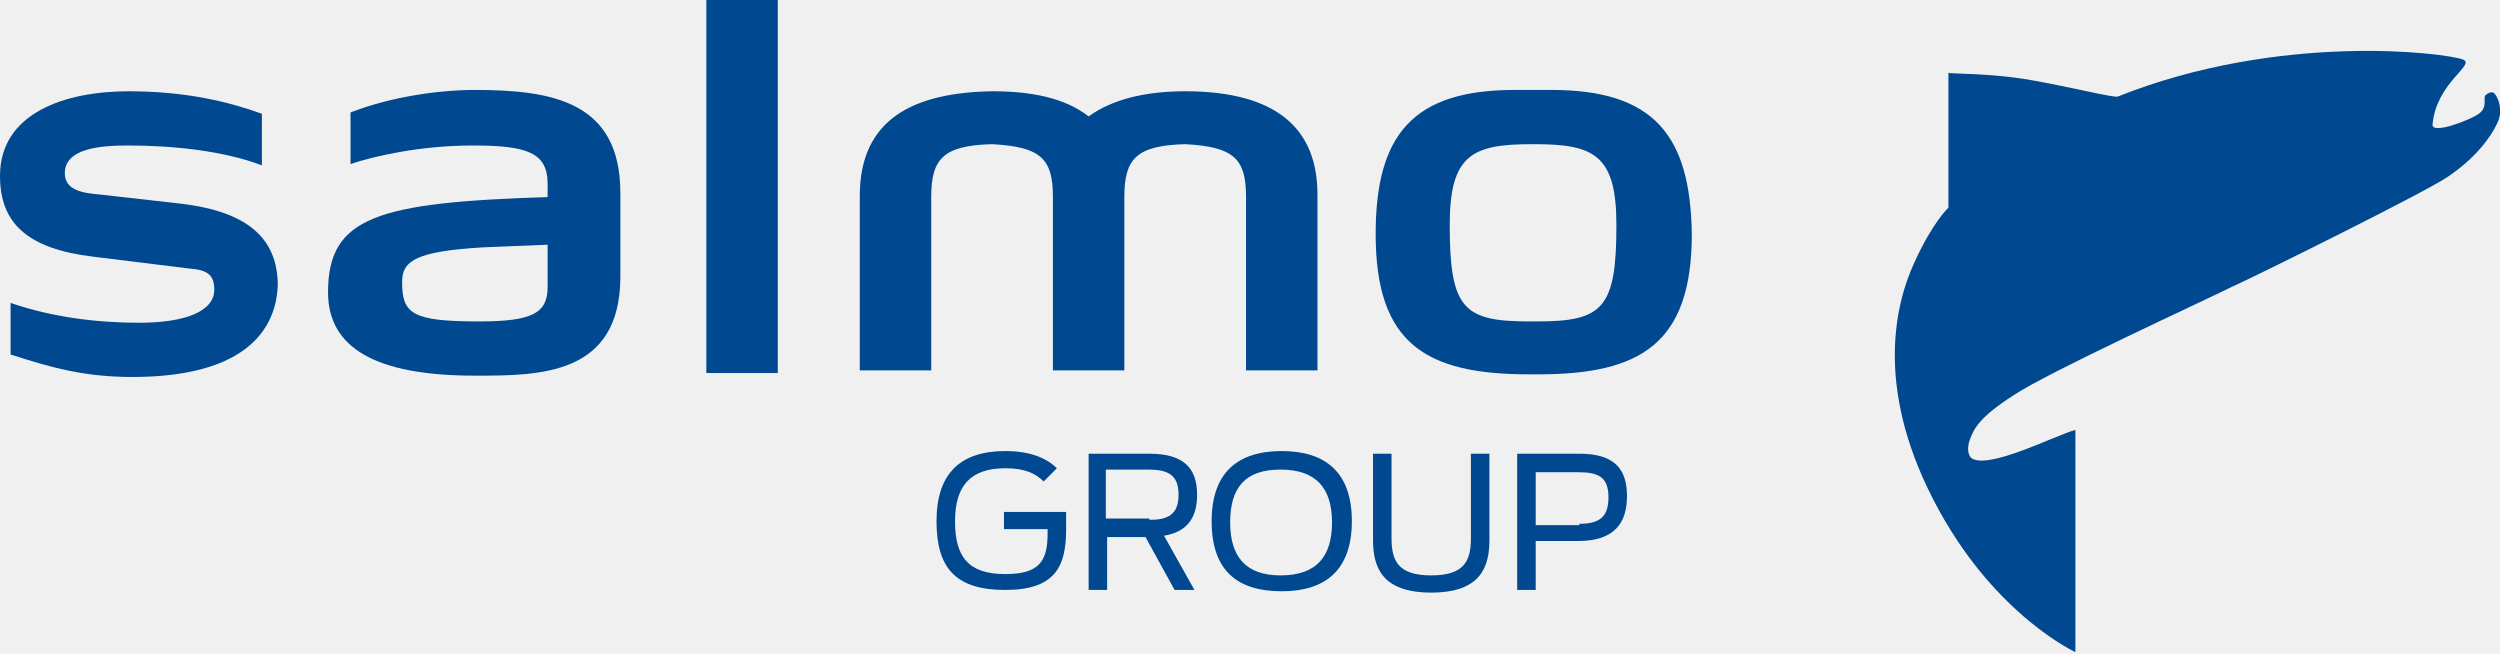
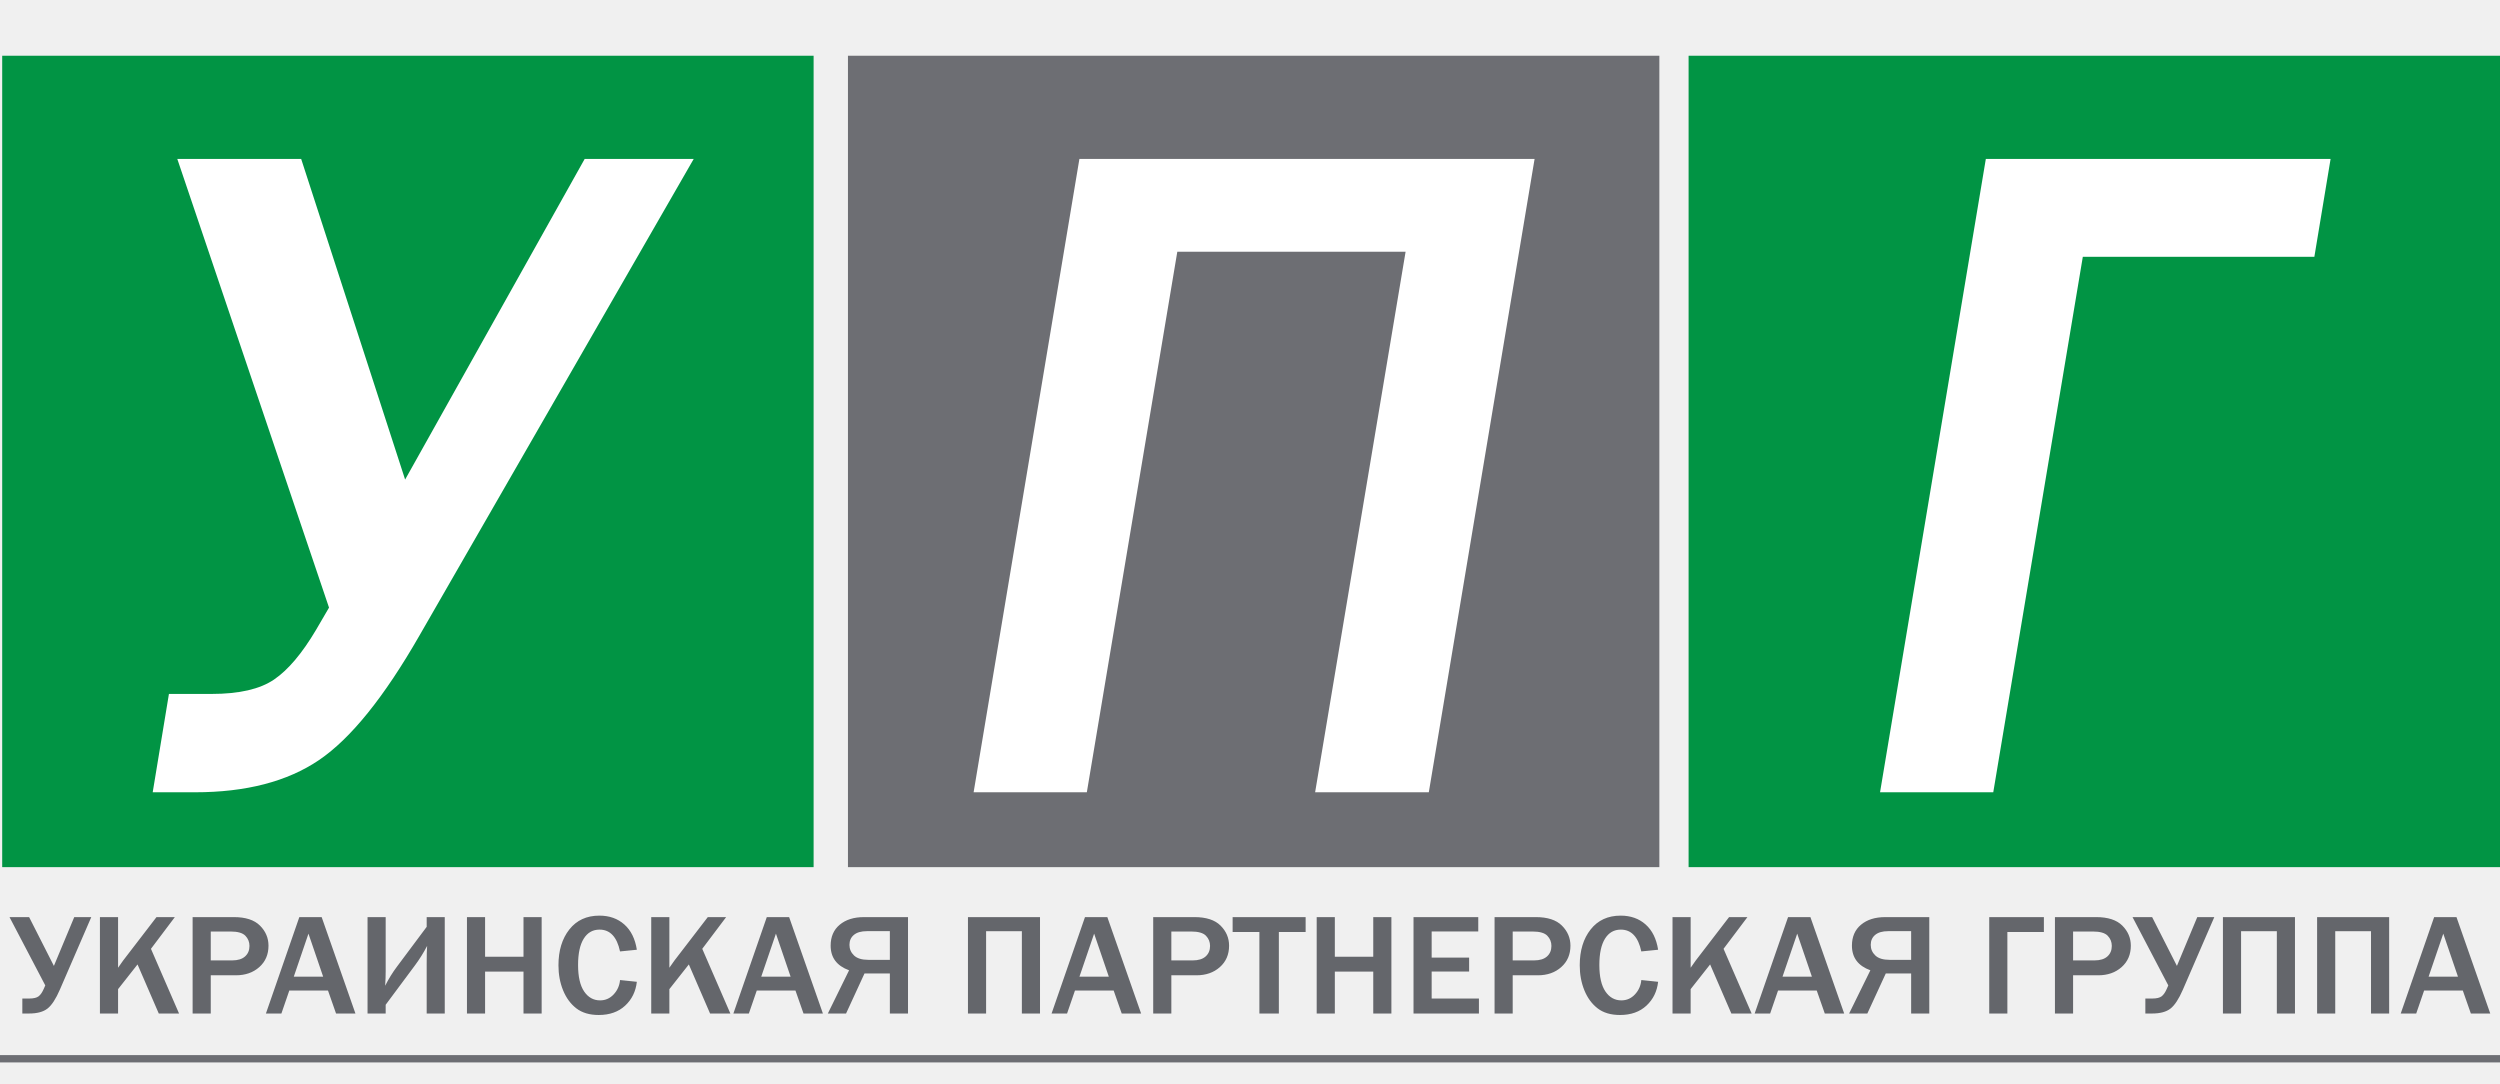
- <svg xmlns="http://www.w3.org/2000/svg" viewBox="0 0 189 49.4">
-   <path d="M188.5 7c-.3-.1-.6.2-.6.2-.2.2.2.9-.5 1.4-.7.5-3.6 1.6-3.5.8.3-3.2 3.3-4.5 2.3-4.9-1.3-.5-13.8-2.1-26.1 2.8-.3.1-3.5-.7-6.3-1.2-3.2-.6-6.5-.5-6.5-.6v10.2s-1.2 1.1-2.6 4.2c-1.5 3.3-3 9.8 1.9 18.7 4.4 8 10.3 10.7 10.3 10.7V32.5c-1.5.4-6.7 3.1-7.9 2.1 0 0-.4-.4-.1-1.3.3-.9.8-1.8 3.3-3.4 2.5-1.7 14.5-7.2 16.5-8.2 2-.9 14.5-7.1 16.3-8.3 2.1-1.4 3.3-3 3.8-4.1.5-1 0-2.1-.3-2.3zM70.8 39.4c0-3.7 1.9-5.3 5.2-5.3 2 0 3.2.6 3.9 1.3l-1 1c-.6-.6-1.4-1-2.9-1-2.6 0-3.8 1.3-3.8 4s1 4 3.8 4c2.6 0 3.2-1 3.2-3.1V40h-3.3v-1.3h4.7V40c0 2.8-.8 4.6-4.6 4.6s-5.2-1.7-5.2-5.2zm15.8 1.2h-2.9v4h-1.4V34.3h4.6c2.6 0 3.6 1.1 3.6 3.1 0 1.7-.7 2.8-2.5 3.1l2.3 4.1h-1.5l-2.2-4zm.3-1.3c1.4 0 2.2-.4 2.2-1.9s-.8-1.9-2.3-1.9h-3.2v3.7h3.3zm4.7.1c0-3.7 2-5.3 5.3-5.3s5.3 1.6 5.3 5.3c0 3.7-2 5.3-5.3 5.3s-5.3-1.5-5.3-5.3zm9.1.1c0-2.6-1.2-4-3.9-4s-3.8 1.4-3.8 4 1.2 4 3.8 4c2.8 0 3.9-1.5 3.9-4zm3.1 1.3v-6.5h1.4v6.4c0 1.7.5 2.8 3 2.8s3-1.1 3-2.8v-6.4h1.4v6.5c0 2-.6 4-4.4 4s-4.4-2-4.4-4zm11-6.5h4.6c2.6 0 3.6 1.1 3.6 3.2s-1 3.4-3.7 3.4h-3.2v3.7h-1.4V34.3zm4.6 5.3c1.5 0 2.2-.5 2.2-2s-.7-1.9-2.3-1.9h-3.2v4h3.3z" fill="#004990" />
-   <g fill="#004990">
-     <path d="M117.3 6.8h-2.8c-7.7 0-10.5 3.4-10.5 10.9 0 8.3 3.8 10.6 11.6 10.6h.7c7.7 0 11.6-2.3 11.6-10.6-.1-7.5-2.9-10.9-10.6-10.9m-1.1 17.5h-.6c-5 0-6-1-6-7.3 0-5.3 1.7-6.1 6.2-6.1h.2c4.5 0 6.2.8 6.2 6.1 0 6.3-1 7.3-6 7.3M35.9 6.8c-2.7 0-6.3.5-9.4 1.7v3.9c1.8-.6 5.3-1.4 9.2-1.4 4.1 0 5.7.5 5.7 2.9v1c-12.9.4-16.6 1.5-16.6 7.2 0 4.2 3.6 6.3 11.1 6.3 4.9 0 11 0 11-7.5v-6.3c0-6.9-5.1-7.8-11-7.8m5.5 14.9c0 2-1.2 2.6-5.2 2.6-5.1 0-5.8-.6-5.8-3 0-1.6 1.1-2.3 6.1-2.6l4.9-.2v3.2zM89.6 6.9c-3 0-5.5.6-7.3 1.9C80.5 7.4 78 6.9 75 6.9c-5.8.1-10 2-10 7.9V28h5.4V14.9c0-2.9.9-3.9 4.6-4 3.7.2 4.6 1.1 4.6 4V28H85V14.9c0-2.9.9-3.9 4.6-4 3.7.2 4.6 1.1 4.6 4V28h5.4V14.7c0-5.8-4.2-7.8-10-7.8" fill-rule="evenodd" clip-rule="evenodd" />
-     <path d="M10 28.5c-3.6 0-6.1-.7-9.2-1.7v-3.9c3.2 1.1 6.6 1.5 9.7 1.5 3.6 0 5.7-.9 5.7-2.5 0-1.1-.5-1.5-1.9-1.6L7 19.4c-4.9-.6-7-2.5-7-6.1 0-4.8 5-6.4 9.7-6.4 4.4 0 7.6.8 10.1 1.7v3.9C16.9 11.4 13.1 11 9.7 11c-2.1 0-4.8.2-4.8 2.1 0 1.3 1.4 1.5 2.6 1.6l6.2.7c5 .6 7.3 2.6 7.3 6.2-.1 2.2-1.2 6.9-11 6.9" />
-     <path fill-rule="evenodd" clip-rule="evenodd" d="M53.4 0h5.4v28.2h-5.4z" />
-   </g>
+ <svg xmlns="http://www.w3.org/2000/svg" width="342" height="148.249">
+   <path fill="#019444" d="M.301 7.625h111v111h-111z" />
+   <path fill="#6D6E73" d="M116 7.625h111v111H116z" />
+   <path fill="#019444" d="M231 7.625h111v111H231z" />
+   <path fill="#6D6E73" stroke="#6D6E73" stroke-miterlimit="10" d="M0 144.839h342" />
+   <path fill="#FFF" d="M45.01 83.122L24.253 21.741H41.2l14.22 43.862L79.985 21.74h14.917L57.388 86.93c-4.825 8.422-9.406 14.102-13.743 17.044-4.338 2.941-9.998 4.41-16.98 4.41h-5.776L23.11 94.93h5.84c3.766 0 6.612-.656 8.538-1.968 1.925-1.31 3.84-3.575 5.744-6.792l1.778-3.047zm88.18 25.264l14.472-86.645h62.27l-14.472 86.645h-15.552l12.378-73.95h-31.23l-12.378 73.95h-15.489zm124 0l14.472-86.645h47.163l-2.221 13.393h-31.675l-12.251 73.252h-15.489z" />
+   <path d="M6.194 134.803L1.3 125.461h2.683l3.39 6.676 2.784-6.676h2.33l-4.297 9.922c-.551 1.275-1.116 2.138-1.695 2.59-.578.45-1.416.676-2.512.676h-.928V136.6h.928c.612 0 1.05-.105 1.312-.314.262-.21.494-.55.696-1.019l.202-.464zm18.299 3.846H21.72l-2.905-6.715-2.663 3.381v3.334H13.67V125.46h2.482v6.927c.316-.47.544-.796.686-.976l4.57-5.951h2.511l-3.268 4.338 3.843 8.85zm4.338 0H26.35V125.46h5.639c1.607 0 2.8.387 3.576 1.164.777.776 1.165 1.692 1.165 2.749 0 1.203-.42 2.18-1.26 2.927-.842.747-1.907 1.12-3.199 1.12h-3.44v5.228zm0-7.266h2.936c.767 0 1.352-.18 1.755-.54.404-.362.606-.841.606-1.44 0-.541-.187-1.005-.56-1.392-.374-.386-1.048-.58-2.023-.58h-2.714v3.952zm19.793 7.266h-2.653l-1.1-3.14h-5.296l-1.08 3.14h-2.118l4.57-13.188h3.057l4.62 13.188zm-4.418-5.044l-2.008-5.883-2.007 5.883h4.015zm8.554 3.845v1.199h-2.48V125.46h2.481v7.4c0 .6-.023 1.262-.07 1.99a17.09 17.09 0 0 1 1.624-2.627l4.055-5.43v-1.333h2.472v13.188H58.37v-6.831c0-1.185.02-1.99.061-2.415-.484.927-1.029 1.8-1.634 2.618l-4.036 5.43zm21.337 1.199h-2.482v-5.73H66.36v5.73h-2.481V125.46h2.481v5.42h5.256v-5.42h2.482v13.188zm10.723-4.579l2.3.24c-.147 1.32-.68 2.407-1.598 3.261-.918.853-2.124 1.28-3.617 1.28-1.257 0-2.278-.303-3.062-.908-.783-.606-1.387-1.427-1.81-2.463-.424-1.038-.636-2.18-.636-3.43 0-2.01.498-3.644 1.493-4.903.995-1.26 2.364-1.889 4.106-1.889 1.365 0 2.502.402 3.41 1.208.908.804 1.48 1.957 1.715 3.458l-2.3.232c-.424-1.99-1.359-2.985-2.805-2.985-.928 0-1.65.413-2.164 1.241-.514.827-.772 2.027-.772 3.6 0 1.596.276 2.802.828 3.617.551.815 1.28 1.223 2.189 1.223.726 0 1.345-.275 1.856-.822.511-.547.8-1.202.868-1.96zm15.092 4.579h-2.774l-2.905-6.715-2.663 3.381v3.334h-2.482V125.46h2.482v6.927c.316-.47.544-.796.686-.976l4.57-5.951h2.511l-3.268 4.338 3.843 8.85zm12.661 0h-2.653l-1.1-3.14h-5.296l-1.08 3.14h-2.118l4.57-13.188h3.057l4.62 13.188zm-4.419-5.044l-2.007-5.883-2.008 5.883h4.015zm13.579-.435h-3.47l-2.522 5.479h-2.492l2.905-5.913c-1.68-.613-2.522-1.736-2.522-3.372 0-1.217.415-2.173 1.246-2.865.831-.692 1.936-1.038 3.314-1.038h6.023v13.188h-2.482v-5.478zm0-5.787h-3.137c-.78 0-1.374.17-1.78.508-.408.338-.611.793-.611 1.367 0 .566.208 1.049.625 1.449.417.399 1.07.599 1.957.599h2.946v-3.923zm10.683 11.266V125.46h9.857v13.188h-2.482v-11.256h-4.893v11.256h-2.482zm23.687 0h-2.653l-1.1-3.14h-5.296l-1.08 3.14h-2.118l4.57-13.188h3.057l4.62 13.188zm-4.418-5.044l-2.008-5.883-2.007 5.883h4.015zm8.555 5.044h-2.482V125.46h5.64c1.607 0 2.799.387 3.575 1.164.777.776 1.166 1.692 1.166 2.749 0 1.203-.42 2.18-1.261 2.927-.841.747-1.907 1.12-3.198 1.12h-3.44v5.228zm0-7.266h2.935c.767 0 1.352-.18 1.756-.54.403-.362.605-.841.605-1.44 0-.541-.187-1.005-.56-1.392-.373-.386-1.048-.58-2.023-.58h-2.713v3.952zm14.708 7.266h-2.663v-11.15h-3.662v-2.038h9.987v2.038h-3.662v11.15zm15.395 0h-2.482v-5.73h-5.256v5.73h-2.482V125.46h2.482v5.42h5.256v-5.42h2.482v13.188zm11.974 0h-8.948V125.46h8.857v1.961h-6.375v3.575h5.125v1.913h-5.125v3.69h6.466v2.049zm4.621 0h-2.482V125.46h5.64c1.607 0 2.799.387 3.575 1.164.777.776 1.166 1.692 1.166 2.749 0 1.203-.42 2.18-1.261 2.927-.841.747-1.907 1.12-3.198 1.12h-3.44v5.228zm0-7.266h2.935c.767 0 1.352-.18 1.756-.54.403-.362.605-.841.605-1.44 0-.541-.187-1.005-.56-1.392-.373-.386-1.048-.58-2.023-.58h-2.713v3.952zm17.593 2.687l2.3.24c-.147 1.32-.68 2.407-1.599 3.261-.918.853-2.123 1.28-3.616 1.28-1.258 0-2.279-.303-3.062-.908-.783-.606-1.387-1.427-1.81-2.463-.424-1.038-.636-2.18-.636-3.43 0-2.01.498-3.644 1.493-4.903.995-1.26 2.364-1.889 4.106-1.889 1.365 0 2.502.402 3.41 1.208.907.804 1.479 1.957 1.714 3.458l-2.3.232c-.423-1.99-1.358-2.985-2.804-2.985-.928 0-1.65.413-2.164 1.241-.515.827-.772 2.027-.772 3.6 0 1.596.276 2.802.827 3.617.552.815 1.282 1.223 2.19 1.223.726 0 1.345-.275 1.856-.822.51-.547.8-1.202.867-1.96zm15.092 4.579h-2.774l-2.905-6.715-2.664 3.381v3.334h-2.48V125.46h2.481v6.927c.317-.47.545-.796.686-.976l4.57-5.951h2.512l-3.268 4.338 3.843 8.85zm12.661 0h-2.653l-1.1-3.14h-5.296l-1.08 3.14h-2.118l4.57-13.188h3.057l4.62 13.188zm-4.418-5.044l-2.008-5.883-2.008 5.883h4.016zm13.578-.435h-3.47l-2.522 5.479h-2.492l2.906-5.913c-1.682-.613-2.522-1.736-2.522-3.372 0-1.217.415-2.173 1.246-2.865.83-.692 1.934-1.038 3.313-1.038h6.023v13.188h-2.482v-5.478zm0-5.787h-3.137c-.78 0-1.374.17-1.78.508-.407.338-.61.793-.61 1.367 0 .566.208 1.049.625 1.449.416.399 1.069.599 1.957.599h2.945v-3.923zm10.684 11.266V125.46h7.475v2.038h-4.994v11.15h-2.481zm11.47 0h-2.482V125.46h5.64c1.607 0 2.799.387 3.576 1.164.777.776 1.165 1.692 1.165 2.749 0 1.203-.42 2.18-1.261 2.927-.84.747-1.907 1.12-3.198 1.12h-3.44v5.228zm0-7.266h2.936c.766 0 1.351-.18 1.755-.54.404-.362.605-.841.605-1.44 0-.541-.186-1.005-.56-1.392-.373-.386-1.047-.58-2.022-.58h-2.714v3.952zm13.024 3.42l-4.893-9.342h2.684l3.39 6.676 2.783-6.676h2.33l-4.297 9.922c-.552 1.275-1.117 2.138-1.695 2.59-.578.45-1.415.676-2.511.676h-.929V136.6h.929c.612 0 1.049-.105 1.311-.314.262-.21.494-.55.696-1.019l.202-.464zm7.475 3.846V125.46h9.856v13.188h-2.481v-11.256h-4.893v11.256h-2.482zm12.883 0V125.46h9.856v13.188h-2.482v-11.256h-4.893v11.256h-2.481zm23.687 0h-2.654l-1.1-3.14h-5.295l-1.08 3.14h-2.118l4.57-13.188h3.056l4.62 13.188zm-4.419-5.044l-2.007-5.883-2.008 5.883h4.015z" fill="#64666B" />
</svg>
